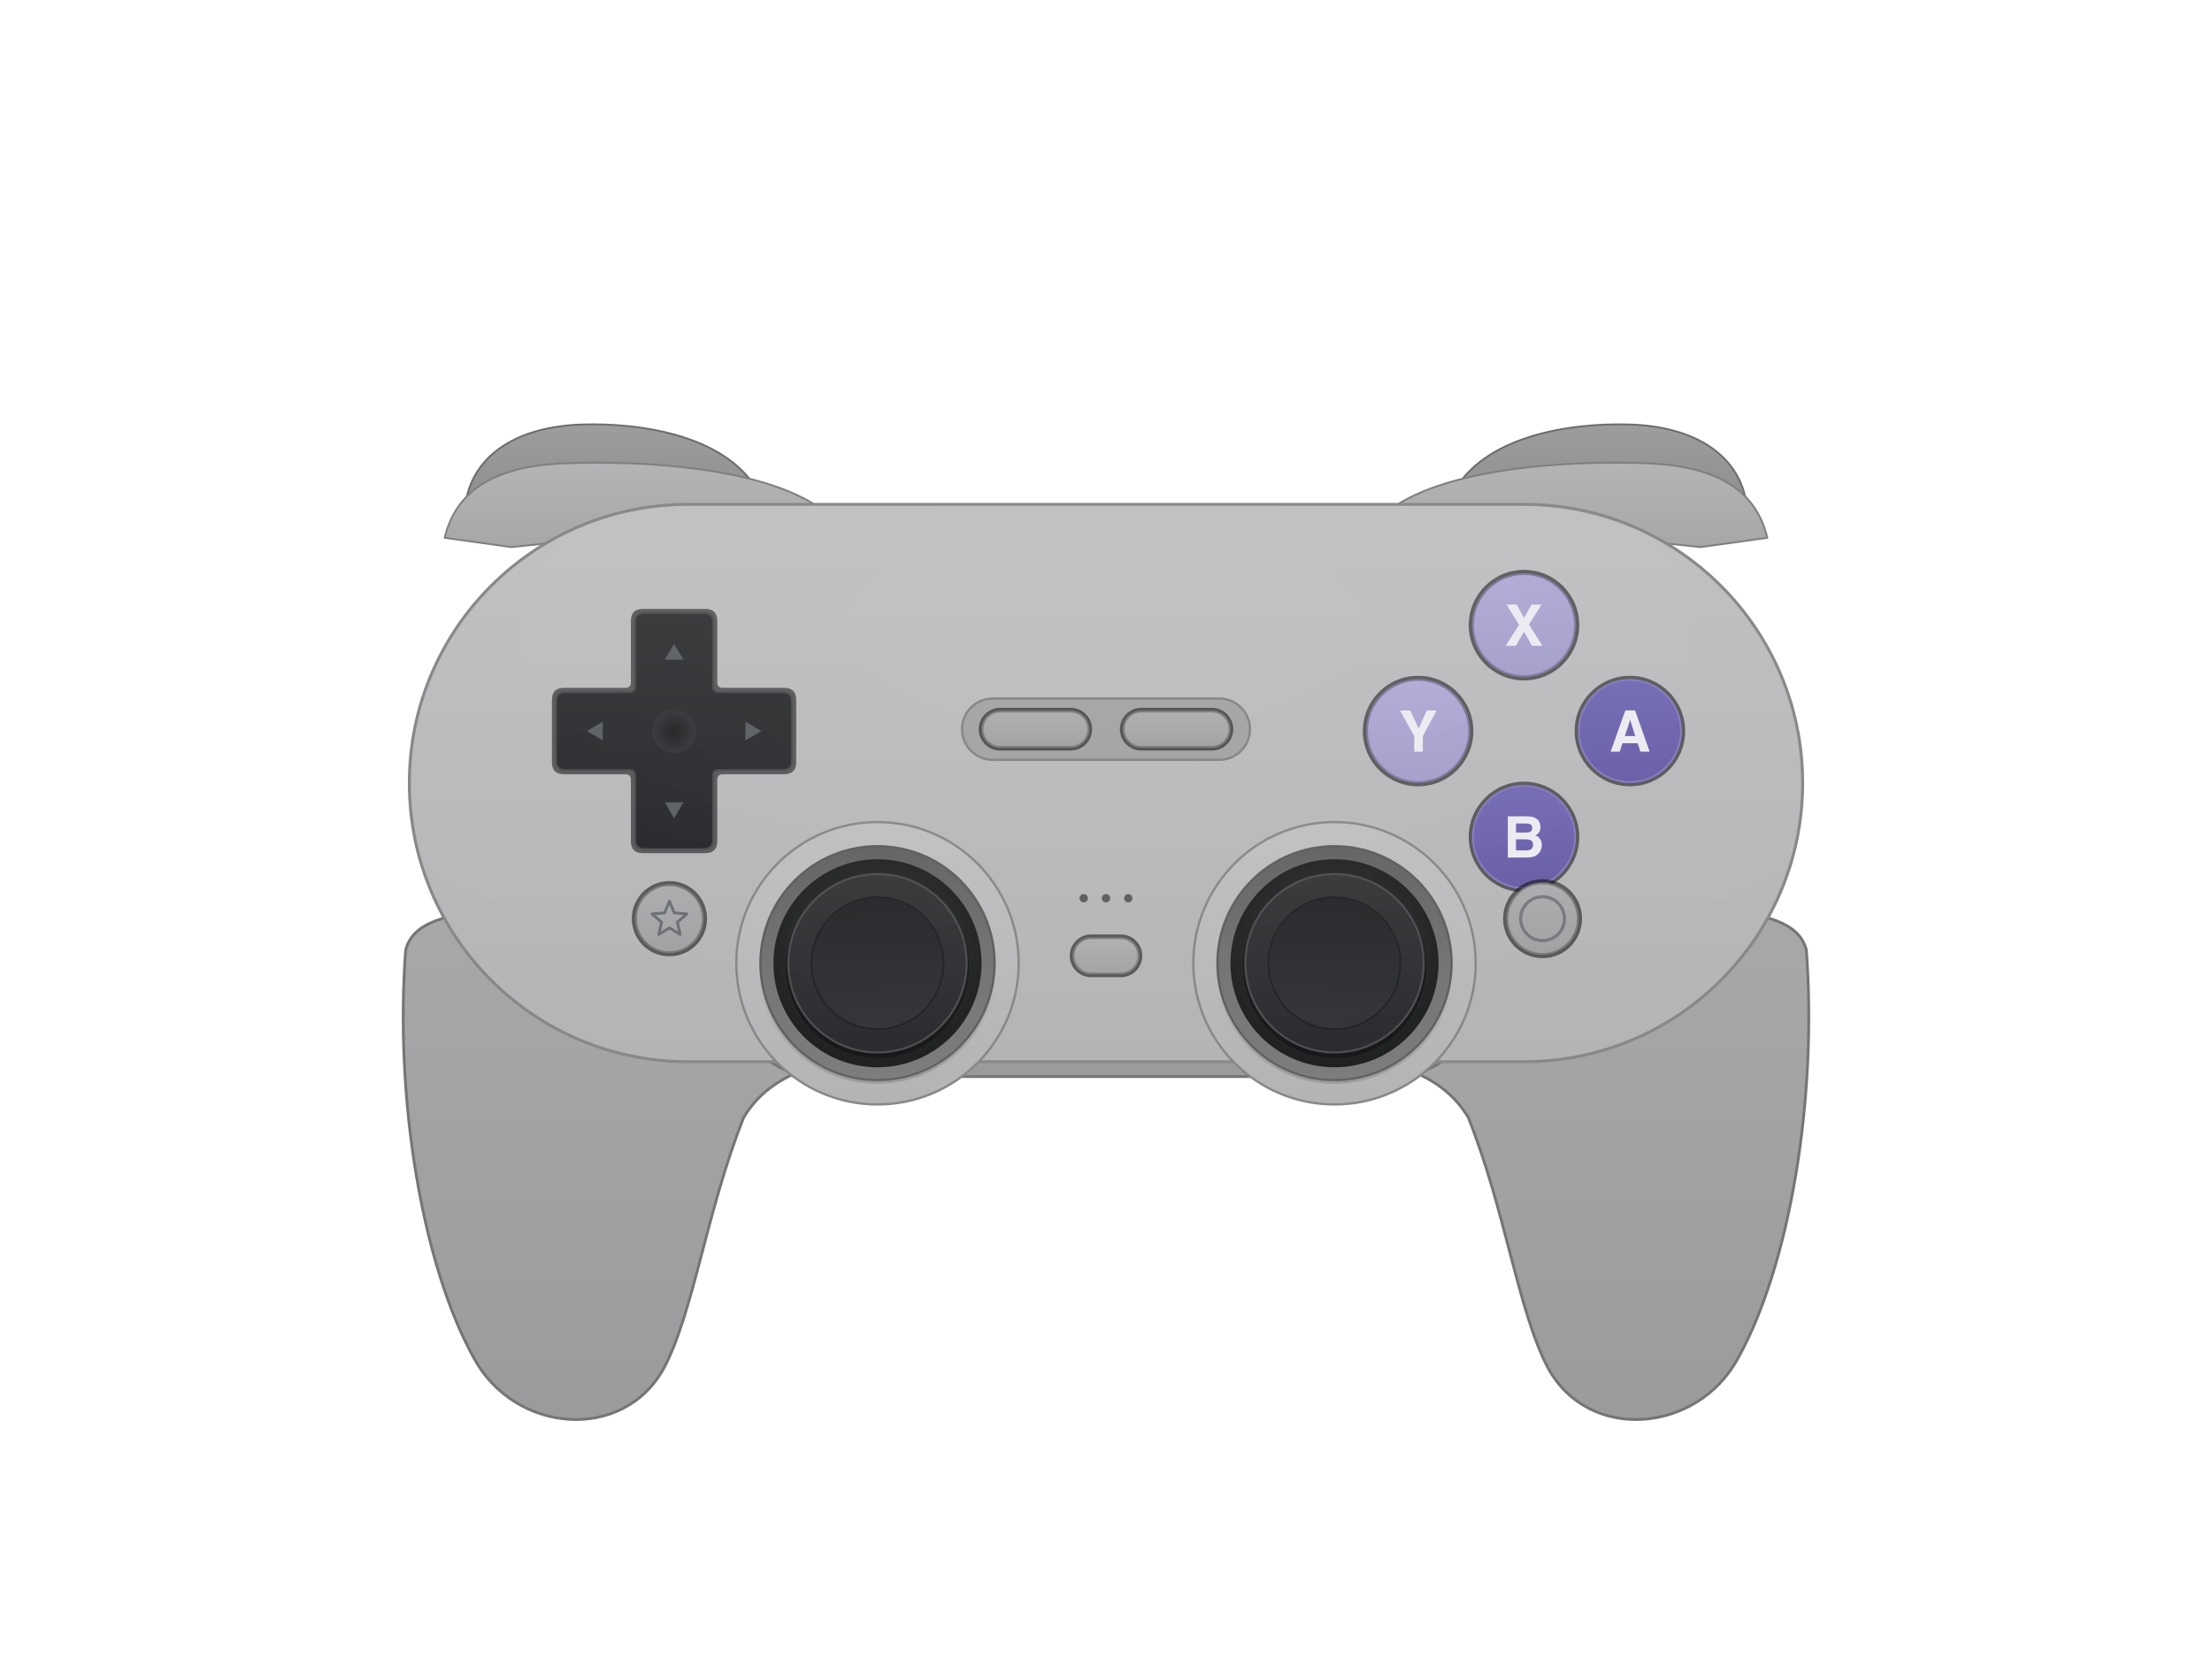
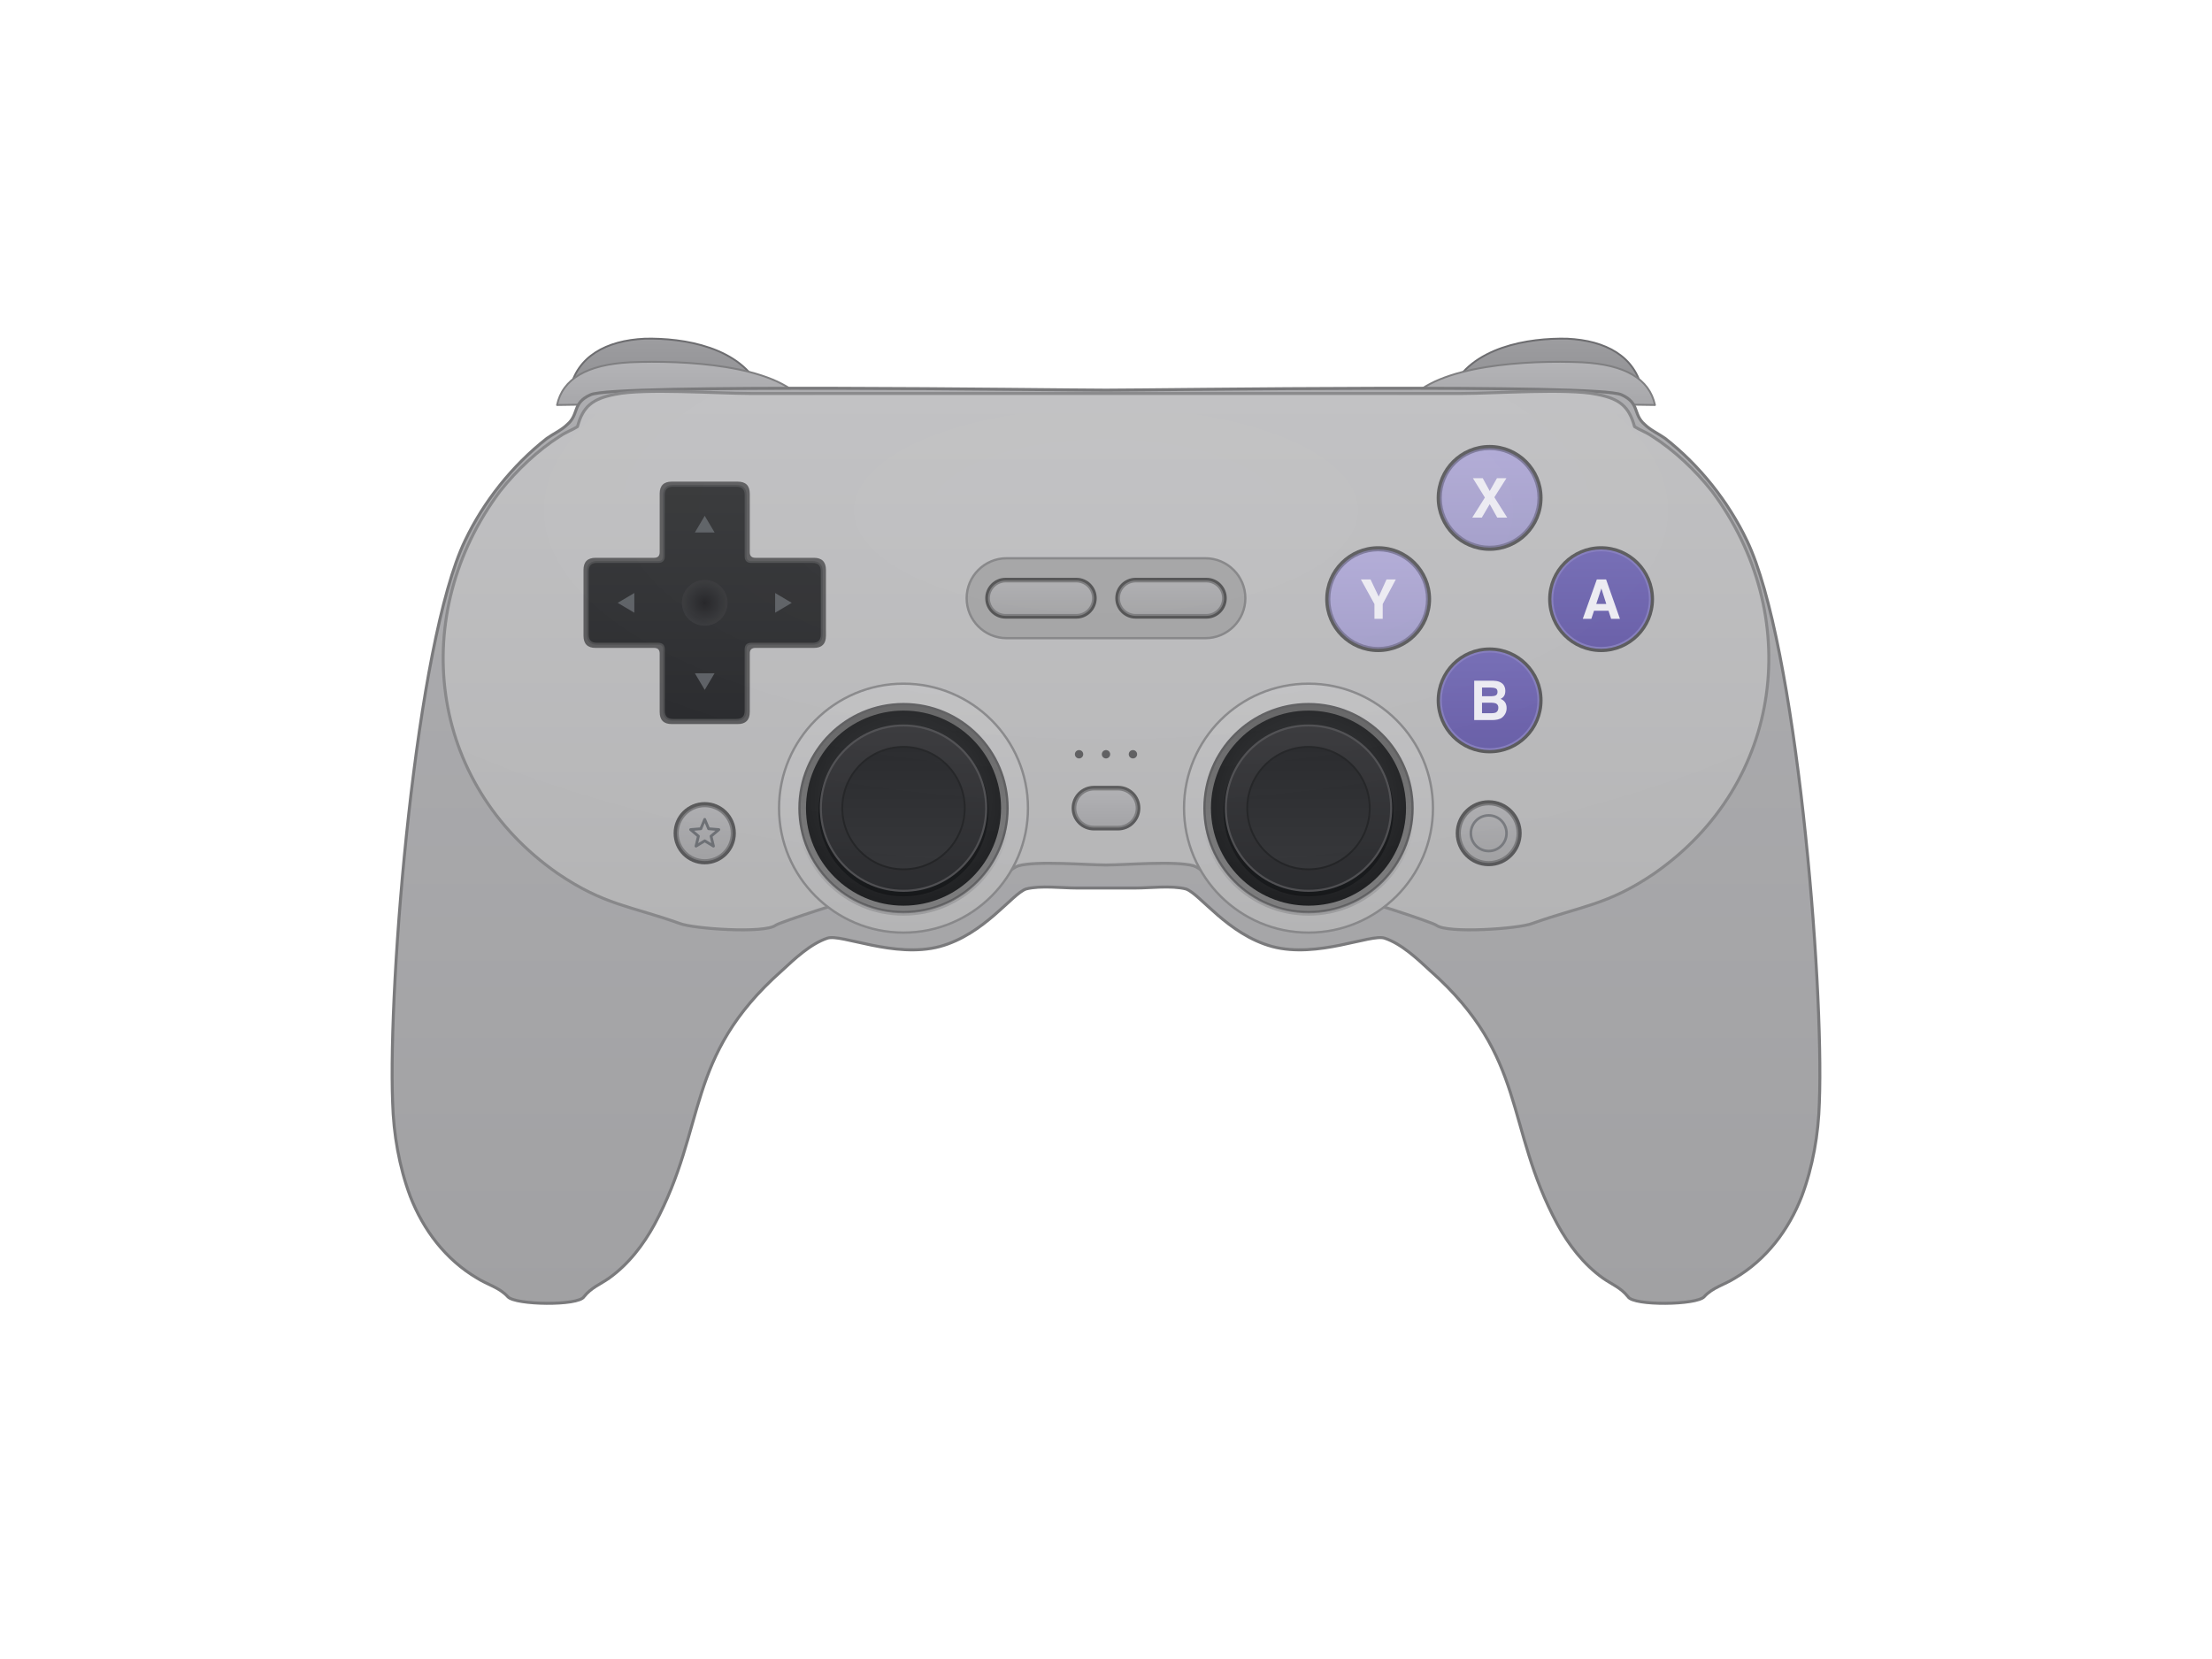
<svg xmlns="http://www.w3.org/2000/svg" version="1.2" baseProfile="tiny" width="2048" height="1536" viewBox="0 0 2048 1536">
  <defs>
    <linearGradient id="g0" x1="0" y1="0" x2="0" y2="1">
      <stop offset="0" stop-color="#9d9da0" />
      <stop offset="1" stop-color="#909093" />
    </linearGradient>
    <linearGradient id="g1" x1="0" y1="0" x2="0" y2="1">
      <stop offset="0" stop-color="#b4b4b7" />
      <stop offset="1" stop-color="#a7a7aa" />
    </linearGradient>
    <linearGradient id="g2" x1="0" y1="0" x2="0" y2="1">
-       <stop offset="0" stop-color="#a8a8aa" />
-       <stop offset="1" stop-color="#9b9b9e" />
+       <stop offset="0" stop-color="#adadb0" />
+       <stop offset="1" stop-color="#a1a1a3" />
    </linearGradient>
    <linearGradient id="g3" x1="0" y1="0" x2="0" y2="1">
      <stop offset="0" stop-color="#c0c0c2" />
      <stop offset="1" stop-color="#b4b4b5" />
    </linearGradient>
    <radialGradient id="g4" cx="0.5" cy="0.22" r="0.75">
      <stop offset="0" stop-color="#ffffff" stop-opacity="0.05" />
      <stop offset="1" stop-color="#ffffff" stop-opacity="0" />
    </radialGradient>
    <linearGradient id="g5" x1="0" y1="0" x2="0" y2="1">
      <stop offset="0" stop-color="#353638" />
      <stop offset="1" stop-color="#28292c" />
    </linearGradient>
    <radialGradient id="g6" cx="0.5" cy="0.5" r="0.5">
      <stop offset="0" stop-color="#222225" />
      <stop offset="1" stop-color="#37383b" />
    </radialGradient>
    <linearGradient id="g7" x1="0" y1="0" x2="0" y2="1">
      <stop offset="0" stop-color="#b0aad6" />
      <stop offset="1" stop-color="#a39ec9" />
    </linearGradient>
    <linearGradient id="g8" x1="0" y1="0" x2="0" y2="1">
      <stop offset="0" stop-color="#746bb4" />
      <stop offset="1" stop-color="#685ea7" />
    </linearGradient>
    <linearGradient id="g9" x1="0" y1="0" x2="0" y2="1">
      <stop offset="0" stop-color="#636364" />
      <stop offset="0.55" stop-color="#757576" />
      <stop offset="1" stop-color="#7d7d7e" />
    </linearGradient>
    <linearGradient id="g10" x1="0" y1="0" x2="0" y2="1">
      <stop offset="0" stop-color="#88888a" stop-opacity="0" />
      <stop offset="0.6" stop-color="#88888a" stop-opacity="0" />
      <stop offset="1" stop-color="#88888a" stop-opacity="0.55" />
    </linearGradient>
    <radialGradient id="g11" cx="0.5" cy="0.45" r="0.55">
      <stop offset="0" stop-color="#353639" />
      <stop offset="0.75" stop-color="#27282a" />
      <stop offset="1" stop-color="#1f2022" />
    </radialGradient>
    <linearGradient id="g12" x1="0" y1="0" x2="0" y2="1">
      <stop offset="0" stop-color="#38383b" />
      <stop offset="1" stop-color="#2b2c2f" />
    </linearGradient>
    <linearGradient id="g13" x1="0" y1="0" x2="0" y2="1">
      <stop offset="0" stop-color="#28292c" />
      <stop offset="1" stop-color="#353639" />
    </linearGradient>
    <linearGradient id="g14" x1="0" y1="0" x2="0" y2="1">
-       <stop offset="0" stop-color="#adadb0" />
-       <stop offset="1" stop-color="#a1a1a3" />
-     </linearGradient>
-     <linearGradient id="g15" x1="0" y1="0" x2="0" y2="1">
      <stop offset="0" stop-color="#b0b0b3" />
      <stop offset="1" stop-color="#a3a3a6" />
    </linearGradient>
  </defs>
  <g id="shoulders">
-     <g transform="translate(1024 725) scale(8.6)">
+     <g transform="translate(1024 768) scale(8.6)">
      <g id="control-lt">
-         <path d="M-37.2,-30.9C-40.4,-37.4 -50,-38.8 -56.4,-38.6C-62.8,-38.4 -67.6,-35.8 -68.8,-30.9Z" fill="url(#g0)" stroke="#6d6d70" stroke-width="0.2" stroke-linejoin="round" />
+         <path d="M-37.18,-47.34C-39.26,-51.94 -45.5,-52.94 -49.66,-52.84C-53.82,-52.64 -56.94,-50.94 -57.72,-47.34Z" fill="url(#g0)" stroke="#6d6d70" stroke-width="0.2" stroke-linejoin="round" />
      </g>
      <g id="control-lb">
-         <path d="M-30,-29C-36,-34 -50,-34.8 -58.8,-34.4C-66,-34 -70,-31.4 -71.2,-26.4L-64,-25.4Z" fill="url(#g1)" stroke="#7f7f81" stroke-width="0.2" stroke-linejoin="round" />
+         <path d="M-32.5,-46.1C-35.62,-50.06 -45.5,-50.54 -51.22,-50.3C-55.9,-50.06 -58.5,-48.5 -59.1,-45.7Z" fill="url(#g1)" stroke="#7f7f81" stroke-width="0.2" stroke-linejoin="round" />
      </g>
      <g id="control-rt">
-         <path d="M37.2,-30.9C40.4,-37.4 50,-38.8 56.4,-38.6C62.8,-38.4 67.6,-35.8 68.8,-30.9Z" fill="url(#g0)" stroke="#6d6d70" stroke-width="0.2" stroke-linejoin="round" />
+         <path d="M37.18,-47.34C39.26,-51.94 45.5,-52.94 49.66,-52.84C53.82,-52.64 56.94,-50.94 57.72,-47.34Z" fill="url(#g0)" stroke="#6d6d70" stroke-width="0.2" stroke-linejoin="round" />
      </g>
      <g id="control-rb">
-         <path d="M30,-29C36,-34 50,-34.8 58.8,-34.4C66,-34 70,-31.4 71.2,-26.4L64,-25.4Z" fill="url(#g1)" stroke="#7f7f81" stroke-width="0.2" stroke-linejoin="round" />
+         <path d="M32.5,-46.1C35.62,-50.06 45.5,-50.54 51.22,-50.3C55.9,-50.06 58.5,-48.5 59.1,-45.7Z" fill="url(#g1)" stroke="#7f7f81" stroke-width="0.2" stroke-linejoin="round" />
      </g>
    </g>
  </g>
  <g id="case">
-     <g transform="translate(1024 725) scale(8.6)">
-       <path d="M-48,14C-60,14 -74,12 -75.4,18C-76.6,34 -73.6,52 -68,62C-63.6,70 -52,71 -47.6,63C-44.4,57 -43,46 -39,36C-36,31 -30,29.4 -22,29.4L-22,14Z" fill="url(#g2)" stroke="#757578" stroke-width="0.3" stroke-linejoin="round" />
-       <path d="M48,14C60,14 74,12 75.4,18C76.6,34 73.6,52 68,62C63.6,70 52,71 47.6,63C44.4,57 43,46 39,36C36,31 30,29.4 22,29.4L22,14Z" fill="url(#g2)" stroke="#757578" stroke-width="0.3" stroke-linejoin="round" />
-       <path d="M-31,10H31A9,9 0 0 1 40,19V22.6A9,9 0 0 1 31,31.6H-31A9,9 0 0 1 -40,22.6V19A9,9 0 0 1 -31,10Z" fill="url(#g2)" stroke="#757578" stroke-width="0.3" stroke-linejoin="round" />
-       <path d="M-45,-30H45A30,30 0 0 1 75,0V0A30,30 0 0 1 45,30H-45A30,30 0 0 1 -75,0V0A30,30 0 0 1 -45,-30Z" fill="url(#g3)" stroke="#88888a" stroke-width="0.32" stroke-linejoin="round" />
-       <path d="M-39.8,19.4A15.2,15.2 0 1 0 -9.4,19.4A15.2,15.2 0 1 0 -39.8,19.4Z" fill="url(#g3)" stroke="#88888a" stroke-width="0.25" stroke-linejoin="round" />
-       <path d="M9.4,19.4A15.2,15.2 0 1 0 39.8,19.4A15.2,15.2 0 1 0 9.4,19.4Z" fill="url(#g3)" stroke="#88888a" stroke-width="0.25" stroke-linejoin="round" />
-       <path d="M-37.2,19.4A12.6,12.6 0 1 0 -12,19.4A12.6,12.6 0 1 0 -37.2,19.4Z" fill="url(#g9)" stroke="#5e5e60" stroke-width="0.25" />
-       <path d="M-37.4,19.4A12.8,12.8 0 1 0 -11.8,19.4A12.8,12.8 0 1 0 -37.4,19.4Z" fill="none" stroke="url(#g10)" stroke-width="0.35" />
-       <path d="M12,19.4A12.6,12.6 0 1 0 37.2,19.4A12.6,12.6 0 1 0 12,19.4Z" fill="url(#g9)" stroke="#5e5e60" stroke-width="0.25" />
-       <path d="M11.8,19.4A12.8,12.8 0 1 0 37.4,19.4A12.8,12.8 0 1 0 11.8,19.4Z" fill="none" stroke="url(#g10)" stroke-width="0.35" />
-       <path d="M-12.2,-9.1H12.2A3.3,3.3 0 0 1 15.5,-5.8V-5.8A3.3,3.3 0 0 1 12.2,-2.5H-12.2A3.3,3.3 0 0 1 -15.5,-5.8V-5.8A3.3,3.3 0 0 1 -12.2,-9.1Z" fill="#a3a3a4" stroke="#848486" stroke-width="0.25" />
-       <path d="M-2.85,12.4A0.45,0.45 0 1 0 -1.95,12.4A0.45,0.45 0 1 0 -2.85,12.4Z" fill="#5e5e60" />
-       <path d="M-0.45,12.4A0.45,0.45 0 1 0 0.45,12.4A0.45,0.45 0 1 0 -0.45,12.4Z" fill="#5e5e60" />
-       <path d="M1.95,12.4A0.45,0.45 0 1 0 2.85,12.4A0.45,0.45 0 1 0 1.95,12.4Z" fill="#5e5e60" />
+     <g transform="translate(1024 768) scale(8.6)">
+       <path d="M0,-47.3C5.8,-47.3 53.1,-48 55.5,-46.8C57.5,-45.9 56.7,-44.7 58,-43.6C58.6,-43 59.5,-42.6 60.2,-42.1C63.9,-39.2 67,-35.3 69,-31.1C74.3,-20.1 77.3,16.4 76.8,29.4C76.7,32.8 76.1,36.3 74.9,39.5C73.5,43.1 71.1,46.3 67.7,48.3C66.6,49 65.3,49.3 64.4,50.3C63.6,51.2 56.8,51.3 56.2,50.3C55.4,49.3 54.5,49 53.5,48.3C51.4,46.8 49.8,44.7 48.6,42.5C42.9,31.9 45.4,24.5 34.9,15.2C33.5,13.9 31.8,12.3 30,11.7C28.5,11.2 22.8,13.9 17.9,12.6C13.1,11.3 10.1,6.9 8.6,6.4C7,6 4.8,6.3 3.2,6.3C2.5,6.3 1.8,6.3 1.2,6.3C0.8,6.3 -0.4,6.3 0,6.3C0.4,6.3 -0.8,6.3 -1.2,6.3C-1.8,6.3 -2.5,6.3 -3.2,6.3C-4.8,6.3 -7,6 -8.6,6.4C-10.1,6.9 -13.1,11.3 -17.9,12.6C-22.8,13.9 -28.5,11.2 -30,11.7C-31.8,12.3 -33.5,13.9 -34.9,15.2C-45.4,24.5 -42.9,31.9 -48.6,42.5C-49.8,44.7 -51.4,46.8 -53.5,48.3C-54.5,49 -55.4,49.3 -56.2,50.3C-56.8,51.3 -63.6,51.2 -64.4,50.3C-65.3,49.3 -66.6,49 -67.7,48.3C-71.1,46.3 -73.5,43.1 -74.9,39.5C-76.1,36.3 -76.7,32.8 -76.8,29.4C-77.3,16.4 -74.3,-20.1 -69,-31.1C-67,-35.3 -63.9,-39.2 -60.2,-42.1C-59.5,-42.6 -58.6,-43 -58,-43.6C-56.7,-44.7 -57.5,-45.9 -55.5,-46.8C-53.1,-48 -5.8,-47.3 0,-47.3Z" fill="url(#g2)" stroke="#7a7a7c" stroke-width="0.32" stroke-linejoin="round" />
+       <path d="M0,-46.94C12.81,-46.94 25.52,-46.94 38.23,-46.94C41.81,-46.94 49.75,-47.51 52.83,-46.85C55.31,-46.38 56.31,-45.53 56.9,-43.37C57.5,-42.99 58.09,-42.81 58.79,-42.34C61.17,-40.83 63.46,-38.67 65.24,-36.41C75.08,-23.25 73.09,-5.02 58.99,4.76C54.02,8.14 51.14,8.24 45.88,10.12C44.49,10.68 36.74,11.24 35.55,10.3C34.96,9.93 27.21,7.39 26.51,7.39C25.52,7.39 24.63,7.77 23.73,7.95C21.75,8.42 19.56,8.42 17.58,8.05C15.39,7.58 13.31,6.64 11.52,5.42C10.82,4.95 10.23,4.19 9.43,3.91C7.45,3.35 2.18,3.82 0,3.82C-2.18,3.82 -7.45,3.35 -9.43,3.91C-10.23,4.19 -10.82,4.95 -11.52,5.42C-13.31,6.64 -15.39,7.58 -17.58,8.05C-19.56,8.42 -21.75,8.42 -23.73,7.95C-24.63,7.77 -25.52,7.39 -26.51,7.39C-27.21,7.39 -34.96,9.93 -35.55,10.3C-36.74,11.24 -44.49,10.68 -45.88,10.12C-51.14,8.24 -54.02,8.14 -58.99,4.76C-73.09,-5.02 -75.08,-23.25 -65.24,-36.41C-63.46,-38.67 -61.17,-40.83 -58.79,-42.34C-58.09,-42.81 -57.5,-42.99 -56.9,-43.37C-56.31,-45.53 -55.31,-46.38 -52.83,-46.85C-49.75,-47.51 -41.81,-46.94 -38.23,-46.94C-25.52,-46.94 -12.81,-46.94 0,-46.94Z" fill="url(#g3)" stroke="#88888a" stroke-width="0.32" stroke-linejoin="round" />
+       <path d="M-10.7,-29.2H10.7A4.3,4.3 0 0 1 15,-24.9V-24.9A4.3,4.3 0 0 1 10.7,-20.6H-10.7A4.3,4.3 0 0 1 -15,-24.9V-24.9A4.3,4.3 0 0 1 -10.7,-29.2Z" fill="#a3a3a4" stroke="#848486" stroke-width="0.25" />
+       <path d="M-3.35,-8.1A0.45,0.45 0 1 0 -2.45,-8.1A0.45,0.45 0 1 0 -3.35,-8.1Z" fill="#5e5e60" />
+       <path d="M-0.45,-8.1A0.45,0.45 0 1 0 0.45,-8.1A0.45,0.45 0 1 0 -0.45,-8.1Z" fill="#5e5e60" />
+       <path d="M2.45,-8.1A0.45,0.45 0 1 0 3.35,-8.1A0.45,0.45 0 1 0 2.45,-8.1Z" fill="#5e5e60" />
+       <path d="M-35.2,-2.3A13.4,13.4 0 1 0 -8.4,-2.3A13.4,13.4 0 1 0 -35.2,-2.3Z" fill="url(#g3)" stroke="#88888a" stroke-width="0.25" />
+       <path d="M-33,-2.3A11.2,11.2 0 1 0 -10.6,-2.3A11.2,11.2 0 1 0 -33,-2.3Z" fill="url(#g9)" stroke="#5e5e60" stroke-width="0.25" />
+       <path d="M-33.2,-2.3A11.4,11.4 0 1 0 -10.4,-2.3A11.4,11.4 0 1 0 -33.2,-2.3Z" fill="none" stroke="url(#g10)" stroke-width="0.35" />
+       <path d="M8.4,-2.3A13.4,13.4 0 1 0 35.2,-2.3A13.4,13.4 0 1 0 8.4,-2.3Z" fill="url(#g3)" stroke="#88888a" stroke-width="0.25" />
+       <path d="M10.6,-2.3A11.2,11.2 0 1 0 33,-2.3A11.2,11.2 0 1 0 10.6,-2.3Z" fill="url(#g9)" stroke="#5e5e60" stroke-width="0.25" />
+       <path d="M10.4,-2.3A11.4,11.4 0 1 0 33.2,-2.3A11.4,11.4 0 1 0 10.4,-2.3Z" fill="none" stroke="url(#g10)" stroke-width="0.35" />
    </g>
  </g>
  <g id="controls">
-     <g transform="translate(1024 725) scale(8.6)">
+     <g transform="translate(1024 768) scale(8.6)">
      <g id="control-dpad">
-         <path d="M-51.15,-17.45Q-51.15,-18.75 -49.85,-18.75L-43.15,-18.75Q-41.85,-18.75 -41.85,-17.45L-41.85,-10.85Q-41.85,-10.25 -41.25,-10.25L-34.65,-10.25Q-33.35,-10.25 -33.35,-8.95L-33.35,-2.25Q-33.35,-0.95 -34.65,-0.95L-41.25,-0.95Q-41.85,-0.95 -41.85,-0.35L-41.85,6.25Q-41.85,7.55 -43.15,7.55L-49.85,7.55Q-51.15,7.55 -51.15,6.25L-51.15,-0.35Q-51.15,-0.95 -51.75,-0.95L-58.35,-0.95Q-59.65,-0.95 -59.65,-2.25L-59.65,-8.95Q-59.65,-10.25 -58.35,-10.25L-51.75,-10.25Q-51.15,-10.25 -51.15,-10.85Z" fill="#0b0c0e" fill-opacity="0.55" />
-         <path d="M-50.7,-17.3Q-50.7,-18.3 -49.7,-18.3L-43.3,-18.3Q-42.3,-18.3 -42.3,-17.3L-42.3,-10.4Q-42.3,-9.8 -41.7,-9.8L-34.8,-9.8Q-33.8,-9.8 -33.8,-8.8L-33.8,-2.4Q-33.8,-1.4 -34.8,-1.4L-41.7,-1.4Q-42.3,-1.4 -42.3,-0.8L-42.3,6.1Q-42.3,7.1 -43.3,7.1L-49.7,7.1Q-50.7,7.1 -50.7,6.1L-50.7,-0.8Q-50.7,-1.4 -51.3,-1.4L-58.2,-1.4Q-59.2,-1.4 -59.2,-2.4L-59.2,-8.8Q-59.2,-9.8 -58.2,-9.8L-51.3,-9.8Q-50.7,-9.8 -50.7,-10.4Z" fill="url(#g5)" stroke="#4c4d4f" stroke-width="0.2" stroke-linejoin="round" />
-         <path d="M-48.85,-5.6A2.35,2.35 0 1 0 -44.15,-5.6A2.35,2.35 0 1 0 -48.85,-5.6Z" fill="url(#g6)" />
+         <path d="M-48.05,-36.15Q-48.05,-37.45 -46.75,-37.45L-39.65,-37.45Q-38.35,-37.45 -38.35,-36.15L-38.35,-29.85Q-38.35,-29.25 -37.75,-29.25L-31.45,-29.25Q-30.15,-29.25 -30.15,-27.95L-30.15,-20.85Q-30.15,-19.55 -31.45,-19.55L-37.75,-19.55Q-38.35,-19.55 -38.35,-18.95L-38.35,-12.65Q-38.35,-11.35 -39.65,-11.35L-46.75,-11.35Q-48.05,-11.35 -48.05,-12.65L-48.05,-18.95Q-48.05,-19.55 -48.65,-19.55L-54.95,-19.55Q-56.25,-19.55 -56.25,-20.85L-56.25,-27.95Q-56.25,-29.25 -54.95,-29.25L-48.65,-29.25Q-48.05,-29.25 -48.05,-29.85Z" fill="#0b0c0e" fill-opacity="0.55" />
+         <path d="M-47.6,-36Q-47.6,-37 -46.6,-37L-39.8,-37Q-38.8,-37 -38.8,-36L-38.8,-29.4Q-38.8,-28.8 -38.2,-28.8L-31.6,-28.8Q-30.6,-28.8 -30.6,-27.8L-30.6,-21Q-30.6,-20 -31.6,-20L-38.2,-20Q-38.8,-20 -38.8,-19.4L-38.8,-12.8Q-38.8,-11.8 -39.8,-11.8L-46.6,-11.8Q-47.6,-11.8 -47.6,-12.8L-47.6,-19.4Q-47.6,-20 -48.2,-20L-54.8,-20Q-55.8,-20 -55.8,-21L-55.8,-27.8Q-55.8,-28.8 -54.8,-28.8L-48.2,-28.8Q-47.6,-28.8 -47.6,-29.4Z" fill="url(#g5)" stroke="#4c4d4f" stroke-width="0.2" stroke-linejoin="round" />
+         <path d="M-45.66,-24.4A2.46,2.46 0 1 0 -40.74,-24.4A2.46,2.46 0 1 0 -45.66,-24.4Z" fill="url(#g6)" />
      </g>
      <g id="control-north">
-         <path d="M39.05,-17A5.95,5.95 0 1 0 50.95,-17A5.95,5.95 0 1 0 39.05,-17Z" fill="#0b0c0e" fill-opacity="0.55" />
-         <path d="M39.5,-17A5.5,5.5 0 1 0 50.5,-17A5.5,5.5 0 1 0 39.5,-17Z" fill="url(#g7)" stroke="#7c7899" stroke-width="0.2" />
+         <path d="M35.6,-35.7A5.7,5.7 0 1 0 47,-35.7A5.7,5.7 0 1 0 35.6,-35.7Z" fill="#0b0c0e" fill-opacity="0.55" />
+         <path d="M36.05,-35.7A5.25,5.25 0 1 0 46.55,-35.7A5.25,5.25 0 1 0 36.05,-35.7Z" fill="url(#g7)" stroke="#7c7899" stroke-width="0.2" />
      </g>
      <g id="control-west">
-         <path d="M27.65,-5.6A5.95,5.95 0 1 0 39.55,-5.6A5.95,5.95 0 1 0 27.65,-5.6Z" fill="#0b0c0e" fill-opacity="0.55" />
-         <path d="M28.1,-5.6A5.5,5.5 0 1 0 39.1,-5.6A5.5,5.5 0 1 0 28.1,-5.6Z" fill="url(#g7)" stroke="#7c7899" stroke-width="0.2" />
+         <path d="M23.6,-24.8A5.7,5.7 0 1 0 35,-24.8A5.7,5.7 0 1 0 23.6,-24.8Z" fill="#0b0c0e" fill-opacity="0.55" />
+         <path d="M24.05,-24.8A5.25,5.25 0 1 0 34.55,-24.8A5.25,5.25 0 1 0 24.05,-24.8Z" fill="url(#g7)" stroke="#7c7899" stroke-width="0.2" />
      </g>
      <g id="control-east">
-         <path d="M50.45,-5.6A5.95,5.95 0 1 0 62.35,-5.6A5.95,5.95 0 1 0 50.45,-5.6Z" fill="#0b0c0e" fill-opacity="0.55" />
-         <path d="M50.9,-5.6A5.5,5.5 0 1 0 61.9,-5.6A5.5,5.5 0 1 0 50.9,-5.6Z" fill="url(#g8)" stroke="#847cbd" stroke-width="0.2" />
+         <path d="M47.6,-24.8A5.7,5.7 0 1 0 59,-24.8A5.7,5.7 0 1 0 47.6,-24.8Z" fill="#0b0c0e" fill-opacity="0.55" />
+         <path d="M48.05,-24.8A5.25,5.25 0 1 0 58.55,-24.8A5.25,5.25 0 1 0 48.05,-24.8Z" fill="url(#g8)" stroke="#847cbd" stroke-width="0.2" />
      </g>
      <g id="control-south">
-         <path d="M39.05,5.8A5.95,5.95 0 1 0 50.95,5.8A5.95,5.95 0 1 0 39.05,5.8Z" fill="#0b0c0e" fill-opacity="0.55" />
-         <path d="M39.5,5.8A5.5,5.5 0 1 0 50.5,5.8A5.5,5.5 0 1 0 39.5,5.8Z" fill="url(#g8)" stroke="#847cbd" stroke-width="0.2" />
+         <path d="M35.6,-13.9A5.7,5.7 0 1 0 47,-13.9A5.7,5.7 0 1 0 35.6,-13.9Z" fill="#0b0c0e" fill-opacity="0.55" />
+         <path d="M36.05,-13.9A5.25,5.25 0 1 0 46.55,-13.9A5.25,5.25 0 1 0 36.05,-13.9Z" fill="url(#g8)" stroke="#847cbd" stroke-width="0.2" />
+       </g>
+       <g id="control-view">
+         <path d="M-10.8,-27.1H-3.2A2.2,2.2 0 0 1 -1,-24.9V-24.9A2.2,2.2 0 0 1 -3.2,-22.7H-10.8A2.2,2.2 0 0 1 -13,-24.9V-24.9A2.2,2.2 0 0 1 -10.8,-27.1Z" fill="#0b0c0e" fill-opacity="0.55" />
+         <path d="M-10.8,-26.7H-3.2A1.8,1.8 0 0 1 -1.4,-24.9V-24.9A1.8,1.8 0 0 1 -3.2,-23.1H-10.8A1.8,1.8 0 0 1 -12.6,-24.9V-24.9A1.8,1.8 0 0 1 -10.8,-26.7Z" fill="url(#g2)" stroke="#7a7a7c" stroke-width="0.2" stroke-linejoin="round" />
+       </g>
+       <g id="control-menu">
+         <path d="M3.2,-27.1H10.8A2.2,2.2 0 0 1 13,-24.9V-24.9A2.2,2.2 0 0 1 10.8,-22.7H3.2A2.2,2.2 0 0 1 1,-24.9V-24.9A2.2,2.2 0 0 1 3.2,-27.1Z" fill="#0b0c0e" fill-opacity="0.55" />
+         <path d="M3.2,-26.7H10.8A1.8,1.8 0 0 1 12.6,-24.9V-24.9A1.8,1.8 0 0 1 10.8,-23.1H3.2A1.8,1.8 0 0 1 1.4,-24.9V-24.9A1.8,1.8 0 0 1 3.2,-26.7Z" fill="url(#g2)" stroke="#7a7a7c" stroke-width="0.2" stroke-linejoin="round" />
      </g>
      <g id="control-lstick.x">
-         <path d="M-35.8,19.4A11.2,11.2 0 1 0 -13.4,19.4A11.2,11.2 0 1 0 -35.8,19.4Z" fill="url(#g11)" />
-         <path d="M-34.45,19.75A9.85,9.85 0 1 0 -14.75,19.75A9.85,9.85 0 1 0 -34.45,19.75Z" fill="#0b0c0e" fill-opacity="0.45" />
-         <path d="M-34.2,19.4A9.6,9.6 0 1 0 -15,19.4A9.6,9.6 0 1 0 -34.2,19.4Z" fill="url(#g12)" stroke="#4f4f52" stroke-width="0.22" />
-         <path d="M-31.7,19.4A7.1,7.1 0 1 0 -17.5,19.4A7.1,7.1 0 1 0 -31.7,19.4Z" fill="url(#g13)" />
-         <path d="M-31.7,19.4A7.1,7.1 0 1 0 -17.5,19.4A7.1,7.1 0 1 0 -31.7,19.4Z" fill="none" stroke="#232426" stroke-width="0.2" />
+         <path d="M-32.3,-2.3A10.5,10.5 0 1 0 -11.3,-2.3A10.5,10.5 0 1 0 -32.3,-2.3Z" fill="url(#g11)" />
+         <path d="M-30.95,-1.95A9.15,9.15 0 1 0 -12.65,-1.95A9.15,9.15 0 1 0 -30.95,-1.95Z" fill="#0b0c0e" fill-opacity="0.45" />
+         <path d="M-30.7,-2.3A8.9,8.9 0 1 0 -12.9,-2.3A8.9,8.9 0 1 0 -30.7,-2.3Z" fill="url(#g12)" stroke="#4f4f52" stroke-width="0.22" />
+         <path d="M-28.39,-2.3A6.59,6.59 0 1 0 -15.21,-2.3A6.59,6.59 0 1 0 -28.39,-2.3Z" fill="url(#g13)" />
+         <path d="M-28.39,-2.3A6.59,6.59 0 1 0 -15.21,-2.3A6.59,6.59 0 1 0 -28.39,-2.3Z" fill="none" stroke="#232426" stroke-width="0.2" />
      </g>
      <g id="control-rstick.x">
-         <path d="M13.4,19.4A11.2,11.2 0 1 0 35.8,19.4A11.2,11.2 0 1 0 13.4,19.4Z" fill="url(#g11)" />
-         <path d="M14.75,19.75A9.85,9.85 0 1 0 34.45,19.75A9.85,9.85 0 1 0 14.75,19.75Z" fill="#0b0c0e" fill-opacity="0.45" />
-         <path d="M15,19.4A9.6,9.6 0 1 0 34.2,19.4A9.6,9.6 0 1 0 15,19.4Z" fill="url(#g12)" stroke="#4f4f52" stroke-width="0.22" />
-         <path d="M17.5,19.4A7.1,7.1 0 1 0 31.7,19.4A7.1,7.1 0 1 0 17.5,19.4Z" fill="url(#g13)" />
-         <path d="M17.5,19.4A7.1,7.1 0 1 0 31.7,19.4A7.1,7.1 0 1 0 17.5,19.4Z" fill="none" stroke="#232426" stroke-width="0.2" />
-       </g>
-       <g id="control-view">
-         <path d="M-11.4,-8.1H-3.8A2.3,2.3 0 0 1 -1.5,-5.8V-5.8A2.3,2.3 0 0 1 -3.8,-3.5H-11.4A2.3,2.3 0 0 1 -13.7,-5.8V-5.8A2.3,2.3 0 0 1 -11.4,-8.1Z" fill="#0b0c0e" fill-opacity="0.55" />
-         <path d="M-11.4,-7.7H-3.8A1.9,1.9 0 0 1 -1.9,-5.8V-5.8A1.9,1.9 0 0 1 -3.8,-3.9H-11.4A1.9,1.9 0 0 1 -13.3,-5.8V-5.8A1.9,1.9 0 0 1 -11.4,-7.7Z" fill="url(#g14)" stroke="#7a7a7c" stroke-width="0.2" stroke-linejoin="round" />
-       </g>
-       <g id="control-menu">
-         <path d="M3.8,-8.1H11.4A2.3,2.3 0 0 1 13.7,-5.8V-5.8A2.3,2.3 0 0 1 11.4,-3.5H3.8A2.3,2.3 0 0 1 1.5,-5.8V-5.8A2.3,2.3 0 0 1 3.8,-8.1Z" fill="#0b0c0e" fill-opacity="0.55" />
-         <path d="M3.8,-7.7H11.4A1.9,1.9 0 0 1 13.3,-5.8V-5.8A1.9,1.9 0 0 1 11.4,-3.9H3.8A1.9,1.9 0 0 1 1.9,-5.8V-5.8A1.9,1.9 0 0 1 3.8,-7.7Z" fill="url(#g14)" stroke="#7a7a7c" stroke-width="0.2" stroke-linejoin="round" />
+         <path d="M11.3,-2.3A10.5,10.5 0 1 0 32.3,-2.3A10.5,10.5 0 1 0 11.3,-2.3Z" fill="url(#g11)" />
+         <path d="M12.65,-1.95A9.15,9.15 0 1 0 30.95,-1.95A9.15,9.15 0 1 0 12.65,-1.95Z" fill="#0b0c0e" fill-opacity="0.45" />
+         <path d="M12.9,-2.3A8.9,8.9 0 1 0 30.7,-2.3A8.9,8.9 0 1 0 12.9,-2.3Z" fill="url(#g12)" stroke="#4f4f52" stroke-width="0.22" />
+         <path d="M15.21,-2.3A6.59,6.59 0 1 0 28.39,-2.3A6.59,6.59 0 1 0 15.21,-2.3Z" fill="url(#g13)" />
+         <path d="M15.21,-2.3A6.59,6.59 0 1 0 28.39,-2.3A6.59,6.59 0 1 0 15.21,-2.3Z" fill="none" stroke="#232426" stroke-width="0.2" />
      </g>
      <g id="control-profile">
-         <path d="M-1.6,16.3H1.6A2.3,2.3 0 0 1 3.9,18.6V18.6A2.3,2.3 0 0 1 1.6,20.9H-1.6A2.3,2.3 0 0 1 -3.9,18.6V18.6A2.3,2.3 0 0 1 -1.6,16.3Z" fill="#0b0c0e" fill-opacity="0.55" />
-         <path d="M-1.6,16.7H1.6A1.9,1.9 0 0 1 3.5,18.6V18.6A1.9,1.9 0 0 1 1.6,20.5H-1.6A1.9,1.9 0 0 1 -3.5,18.6V18.6A1.9,1.9 0 0 1 -1.6,16.7Z" fill="url(#g15)" stroke="#7c7c7e" stroke-width="0.2" stroke-linejoin="round" />
+         <path d="M-1.3,-4.7H1.3A2.4,2.4 0 0 1 3.7,-2.3V-2.3A2.4,2.4 0 0 1 1.3,0.1H-1.3A2.4,2.4 0 0 1 -3.7,-2.3V-2.3A2.4,2.4 0 0 1 -1.3,-4.7Z" fill="#0b0c0e" fill-opacity="0.55" />
+         <path d="M-1.3,-4.3H1.3A2,2 0 0 1 3.3,-2.3V-2.3A2,2 0 0 1 1.3,-0.3H-1.3A2,2 0 0 1 -3.3,-2.3V-2.3A2,2 0 0 1 -1.3,-4.3Z" fill="url(#g14)" stroke="#7c7c7e" stroke-width="0.2" stroke-linejoin="round" />
      </g>
      <g id="control-share">
-         <path d="M-51.05,14.6A4.05,4.05 0 1 0 -42.95,14.6A4.05,4.05 0 1 0 -51.05,14.6Z" fill="#0b0c0e" fill-opacity="0.55" />
-         <path d="M-50.6,14.6A3.6,3.6 0 1 0 -43.4,14.6A3.6,3.6 0 1 0 -50.6,14.6Z" fill="url(#g14)" stroke="#7a7a7c" stroke-width="0.2" />
+         <path d="M-46.55,0.4A3.35,3.35 0 1 0 -39.85,0.4A3.35,3.35 0 1 0 -46.55,0.4Z" fill="#0b0c0e" fill-opacity="0.55" />
+         <path d="M-46.1,0.4A2.9,2.9 0 1 0 -40.3,0.4A2.9,2.9 0 1 0 -46.1,0.4Z" fill="url(#g2)" stroke="#7a7a7c" stroke-width="0.2" />
      </g>
      <g id="control-guide">
-         <path d="M42.75,14.6A4.25,4.25 0 1 0 51.25,14.6A4.25,4.25 0 1 0 42.75,14.6Z" fill="#0b0c0e" fill-opacity="0.55" />
-         <path d="M43.2,14.6A3.8,3.8 0 1 0 50.8,14.6A3.8,3.8 0 1 0 43.2,14.6Z" fill="url(#g14)" stroke="#7a7a7c" stroke-width="0.2" />
+         <path d="M37.65,0.4A3.55,3.55 0 1 0 44.75,0.4A3.55,3.55 0 1 0 37.65,0.4Z" fill="#0b0c0e" fill-opacity="0.55" />
+         <path d="M38.1,0.4A3.1,3.1 0 1 0 44.3,0.4A3.1,3.1 0 1 0 38.1,0.4Z" fill="url(#g2)" stroke="#7a7a7c" stroke-width="0.2" />
      </g>
    </g>
  </g>
  <g id="highlights">
-     <g transform="translate(1024 725) scale(8.6)">
-       <path d="M-45,-30H45A30,30 0 0 1 75,0V0A30,30 0 0 1 45,30H-45A30,30 0 0 1 -75,0V0A30,30 0 0 1 -45,-30Z" fill="url(#g4)" />
+     <g transform="translate(1024 768) scale(8.6)">
+       <path d="M0,-46.94C12.81,-46.94 25.52,-46.94 38.23,-46.94C41.81,-46.94 49.75,-47.51 52.83,-46.85C55.31,-46.38 56.31,-45.53 56.9,-43.37C57.5,-42.99 58.09,-42.81 58.79,-42.34C61.17,-40.83 63.46,-38.67 65.24,-36.41C75.08,-23.25 73.09,-5.02 58.99,4.76C54.02,8.14 51.14,8.24 45.88,10.12C44.49,10.68 36.74,11.24 35.55,10.3C34.96,9.93 27.21,7.39 26.51,7.39C25.52,7.39 24.63,7.77 23.73,7.95C21.75,8.42 19.56,8.42 17.58,8.05C15.39,7.58 13.31,6.64 11.52,5.42C10.82,4.95 10.23,4.19 9.43,3.91C7.45,3.35 2.18,3.82 0,3.82C-2.18,3.82 -7.45,3.35 -9.43,3.91C-10.23,4.19 -10.82,4.95 -11.52,5.42C-13.31,6.64 -15.39,7.58 -17.58,8.05C-19.56,8.42 -21.75,8.42 -23.73,7.95C-24.63,7.77 -25.52,7.39 -26.51,7.39C-27.21,7.39 -34.96,9.93 -35.55,10.3C-36.74,11.24 -44.49,10.68 -45.88,10.12C-51.14,8.24 -54.02,8.14 -58.99,4.76C-73.09,-5.02 -75.08,-23.25 -65.24,-36.41C-63.46,-38.67 -61.17,-40.83 -58.79,-42.34C-58.09,-42.81 -57.5,-42.99 -56.9,-43.37C-56.31,-45.53 -55.31,-46.38 -52.83,-46.85C-49.75,-47.51 -41.81,-46.94 -38.23,-46.94C-25.52,-46.94 -12.81,-46.94 0,-46.94Z" fill="url(#g4)" />
    </g>
  </g>
  <g id="legends">
-     <g transform="translate(1024 725) scale(8.6)">
+     <g transform="translate(1024 768) scale(8.6)">
      <g id="legend-dpad">
-         <path d="M-46.5,-14.99L-45.49,-13.28L-47.51,-13.28Z" fill="#6c6f74" fill-opacity="0.8" />
-         <path d="M-46.5,3.79L-47.51,2.08L-45.49,2.08Z" fill="#6c6f74" fill-opacity="0.8" />
-         <path d="M-55.89,-5.6L-54.18,-6.61L-54.18,-4.59Z" fill="#6c6f74" fill-opacity="0.8" />
-         <path d="M-37.11,-5.6L-38.82,-4.59L-38.82,-6.61Z" fill="#6c6f74" fill-opacity="0.8" />
+         <path d="M-43.2,-33.77L-42.14,-31.98L-44.26,-31.98Z" fill="#6c6f74" fill-opacity="0.8" />
+         <path d="M-43.2,-15.03L-44.26,-16.82L-42.14,-16.82Z" fill="#6c6f74" fill-opacity="0.8" />
+         <path d="M-52.57,-24.4L-50.78,-25.46L-50.78,-23.34Z" fill="#6c6f74" fill-opacity="0.8" />
+         <path d="M-33.83,-24.4L-35.62,-23.34L-35.62,-25.46Z" fill="#6c6f74" fill-opacity="0.8" />
      </g>
      <g id="legend-north">
-         <path d="M46.98 -14.78H45.85L45.01 -16.29L44.12 -14.78H43.04L44.47 -17.04L43.11 -19.22H44.22L45.01 -17.78L45.82 -19.22H46.89L45.54 -17.08Z" fill="#ecebf2" />
+         <path d="M43.19 -33.58H42.12L41.31 -35.03L40.46 -33.58H39.43L40.79 -35.74L39.5 -37.82H40.56L41.31 -36.44L42.09 -37.82H43.11L41.81 -35.77Z" fill="#ecebf2" />
      </g>
      <g id="legend-west">
-         <path d="M35.59 -7.82 34.11 -5.05V-3.38H33.18V-5.05L31.65 -7.82H32.74L33.66 -5.89L34.54 -7.82Z" fill="#ecebf2" />
+         <path d="M31.2 -26.92 29.79 -24.27V-22.68H28.9V-24.27L27.44 -26.92H28.48L29.36 -25.07L30.2 -26.92Z" fill="#ecebf2" />
      </g>
      <g id="legend-east">
-         <path d="M57.24 -4.29H55.61L55.3 -3.38H54.33L55.91 -7.82H56.96L58.53 -3.38H57.53ZM56.98 -5.06 56.43 -6.8 55.86 -5.06Z" fill="#ecebf2" />
+         <path d="M54.1 -23.55H52.54L52.25 -22.68H51.33L52.84 -26.92H53.84L55.33 -22.68H54.38ZM53.86 -24.28 53.33 -25.95 52.78 -24.28Z" fill="#ecebf2" />
      </g>
      <g id="legend-south">
-         <path d="M45.27 8.02H43.26V3.58H45.41Q46.23 3.6 46.57 4.06Q46.77 4.34 46.77 4.73Q46.77 5.14 46.57 5.38Q46.45 5.52 46.23 5.64Q46.57 5.76 46.74 6.03Q46.92 6.3 46.92 6.68Q46.92 7.07 46.72 7.39Q46.59 7.59 46.4 7.73Q46.19 7.9 45.9 7.96Q45.61 8.02 45.27 8.02ZM45.25 6.06H44.14V7.25H45.23Q45.52 7.25 45.69 7.17Q45.98 7.02 45.98 6.62Q45.98 6.27 45.7 6.14Q45.54 6.07 45.25 6.06ZM45.71 5.22Q45.89 5.11 45.89 4.83Q45.89 4.52 45.65 4.42Q45.44 4.35 45.12 4.35H44.14V5.33H45.23Q45.52 5.33 45.71 5.22Z" fill="#ecebf2" />
+         <path d="M41.56 -11.78H39.64V-16.02H41.69Q42.47 -16 42.8 -15.57Q42.99 -15.3 42.99 -14.92Q42.99 -14.53 42.8 -14.3Q42.69 -14.16 42.48 -14.06Q42.8 -13.94 42.97 -13.68Q43.13 -13.43 43.13 -13.06Q43.13 -12.69 42.94 -12.39Q42.82 -12.19 42.64 -12.05Q42.44 -11.9 42.16 -11.84Q41.88 -11.78 41.56 -11.78ZM41.54 -13.65H40.48V-12.52H41.52Q41.8 -12.52 41.96 -12.59Q42.24 -12.73 42.24 -13.12Q42.24 -13.45 41.96 -13.58Q41.81 -13.64 41.54 -13.65ZM41.98 -14.45Q42.15 -14.56 42.15 -14.82Q42.15 -15.12 41.92 -15.21Q41.72 -15.28 41.41 -15.28H40.48V-14.35H41.52Q41.8 -14.35 41.98 -14.45Z" fill="#ecebf2" />
      </g>
      <g id="legend-share">
-         <path d="M-47,12.72L-46.48,13.98L-45.12,14.09L-46.15,14.98L-45.84,16.3L-47,15.59L-48.16,16.3L-47.85,14.98L-48.88,14.09L-47.52,13.98Z" fill="none" stroke="#6d7075" stroke-width="0.3" stroke-linecap="round" stroke-linejoin="round" />
+         <path d="M-43.2,-1.09L-42.78,-0.08L-41.68,0.01L-42.52,0.72L-42.26,1.79L-43.2,1.22L-44.14,1.79L-43.88,0.72L-44.72,0.01L-43.62,-0.08Z" fill="none" stroke="#6d7075" stroke-width="0.3" stroke-linecap="round" stroke-linejoin="round" />
      </g>
      <g id="legend-guide">
-         <path d="M44.64,14.6A2.36,2.36 0 1 0 49.36,14.6A2.36,2.36 0 1 0 44.64,14.6Z" fill="none" stroke="#6d7075" stroke-width="0.34" stroke-linecap="round" stroke-linejoin="round" stroke-opacity="0.8" />
+         <path d="M39.28,0.4A1.92,1.92 0 1 0 43.12,0.4A1.92,1.92 0 1 0 39.28,0.4Z" fill="none" stroke="#6d7075" stroke-width="0.28" stroke-linecap="round" stroke-linejoin="round" stroke-opacity="0.8" />
      </g>
    </g>
  </g>
</svg>
